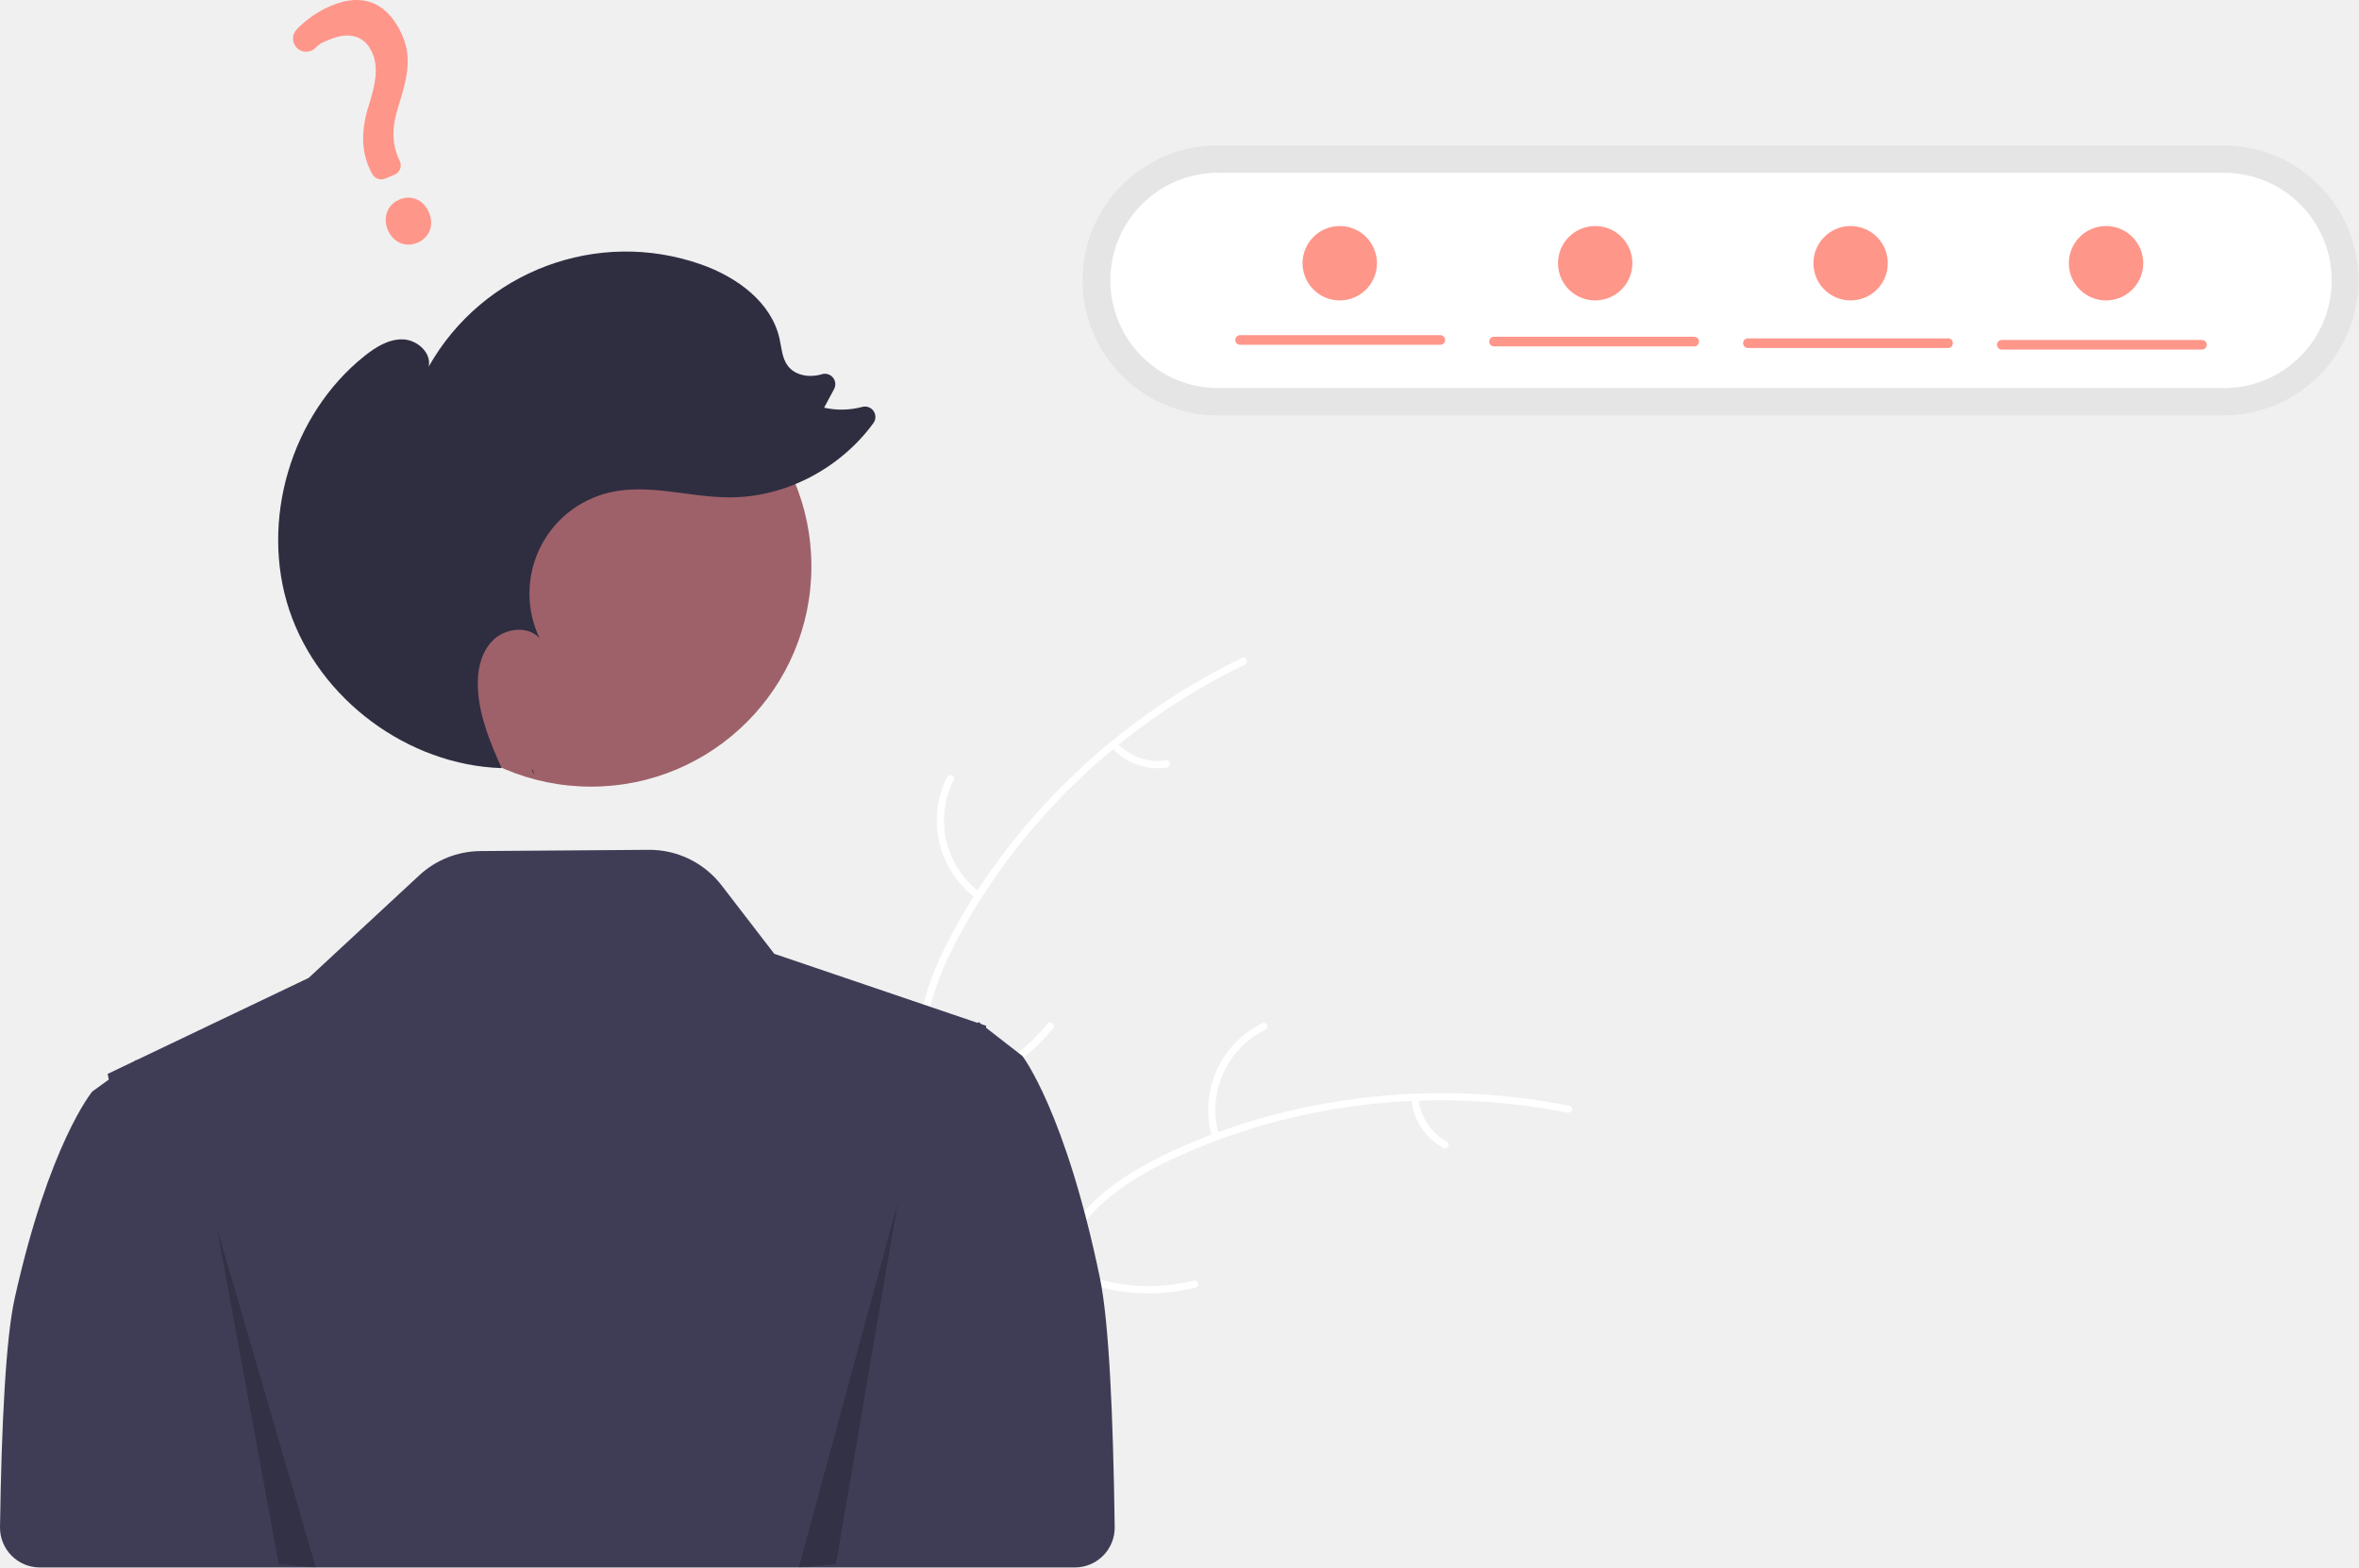
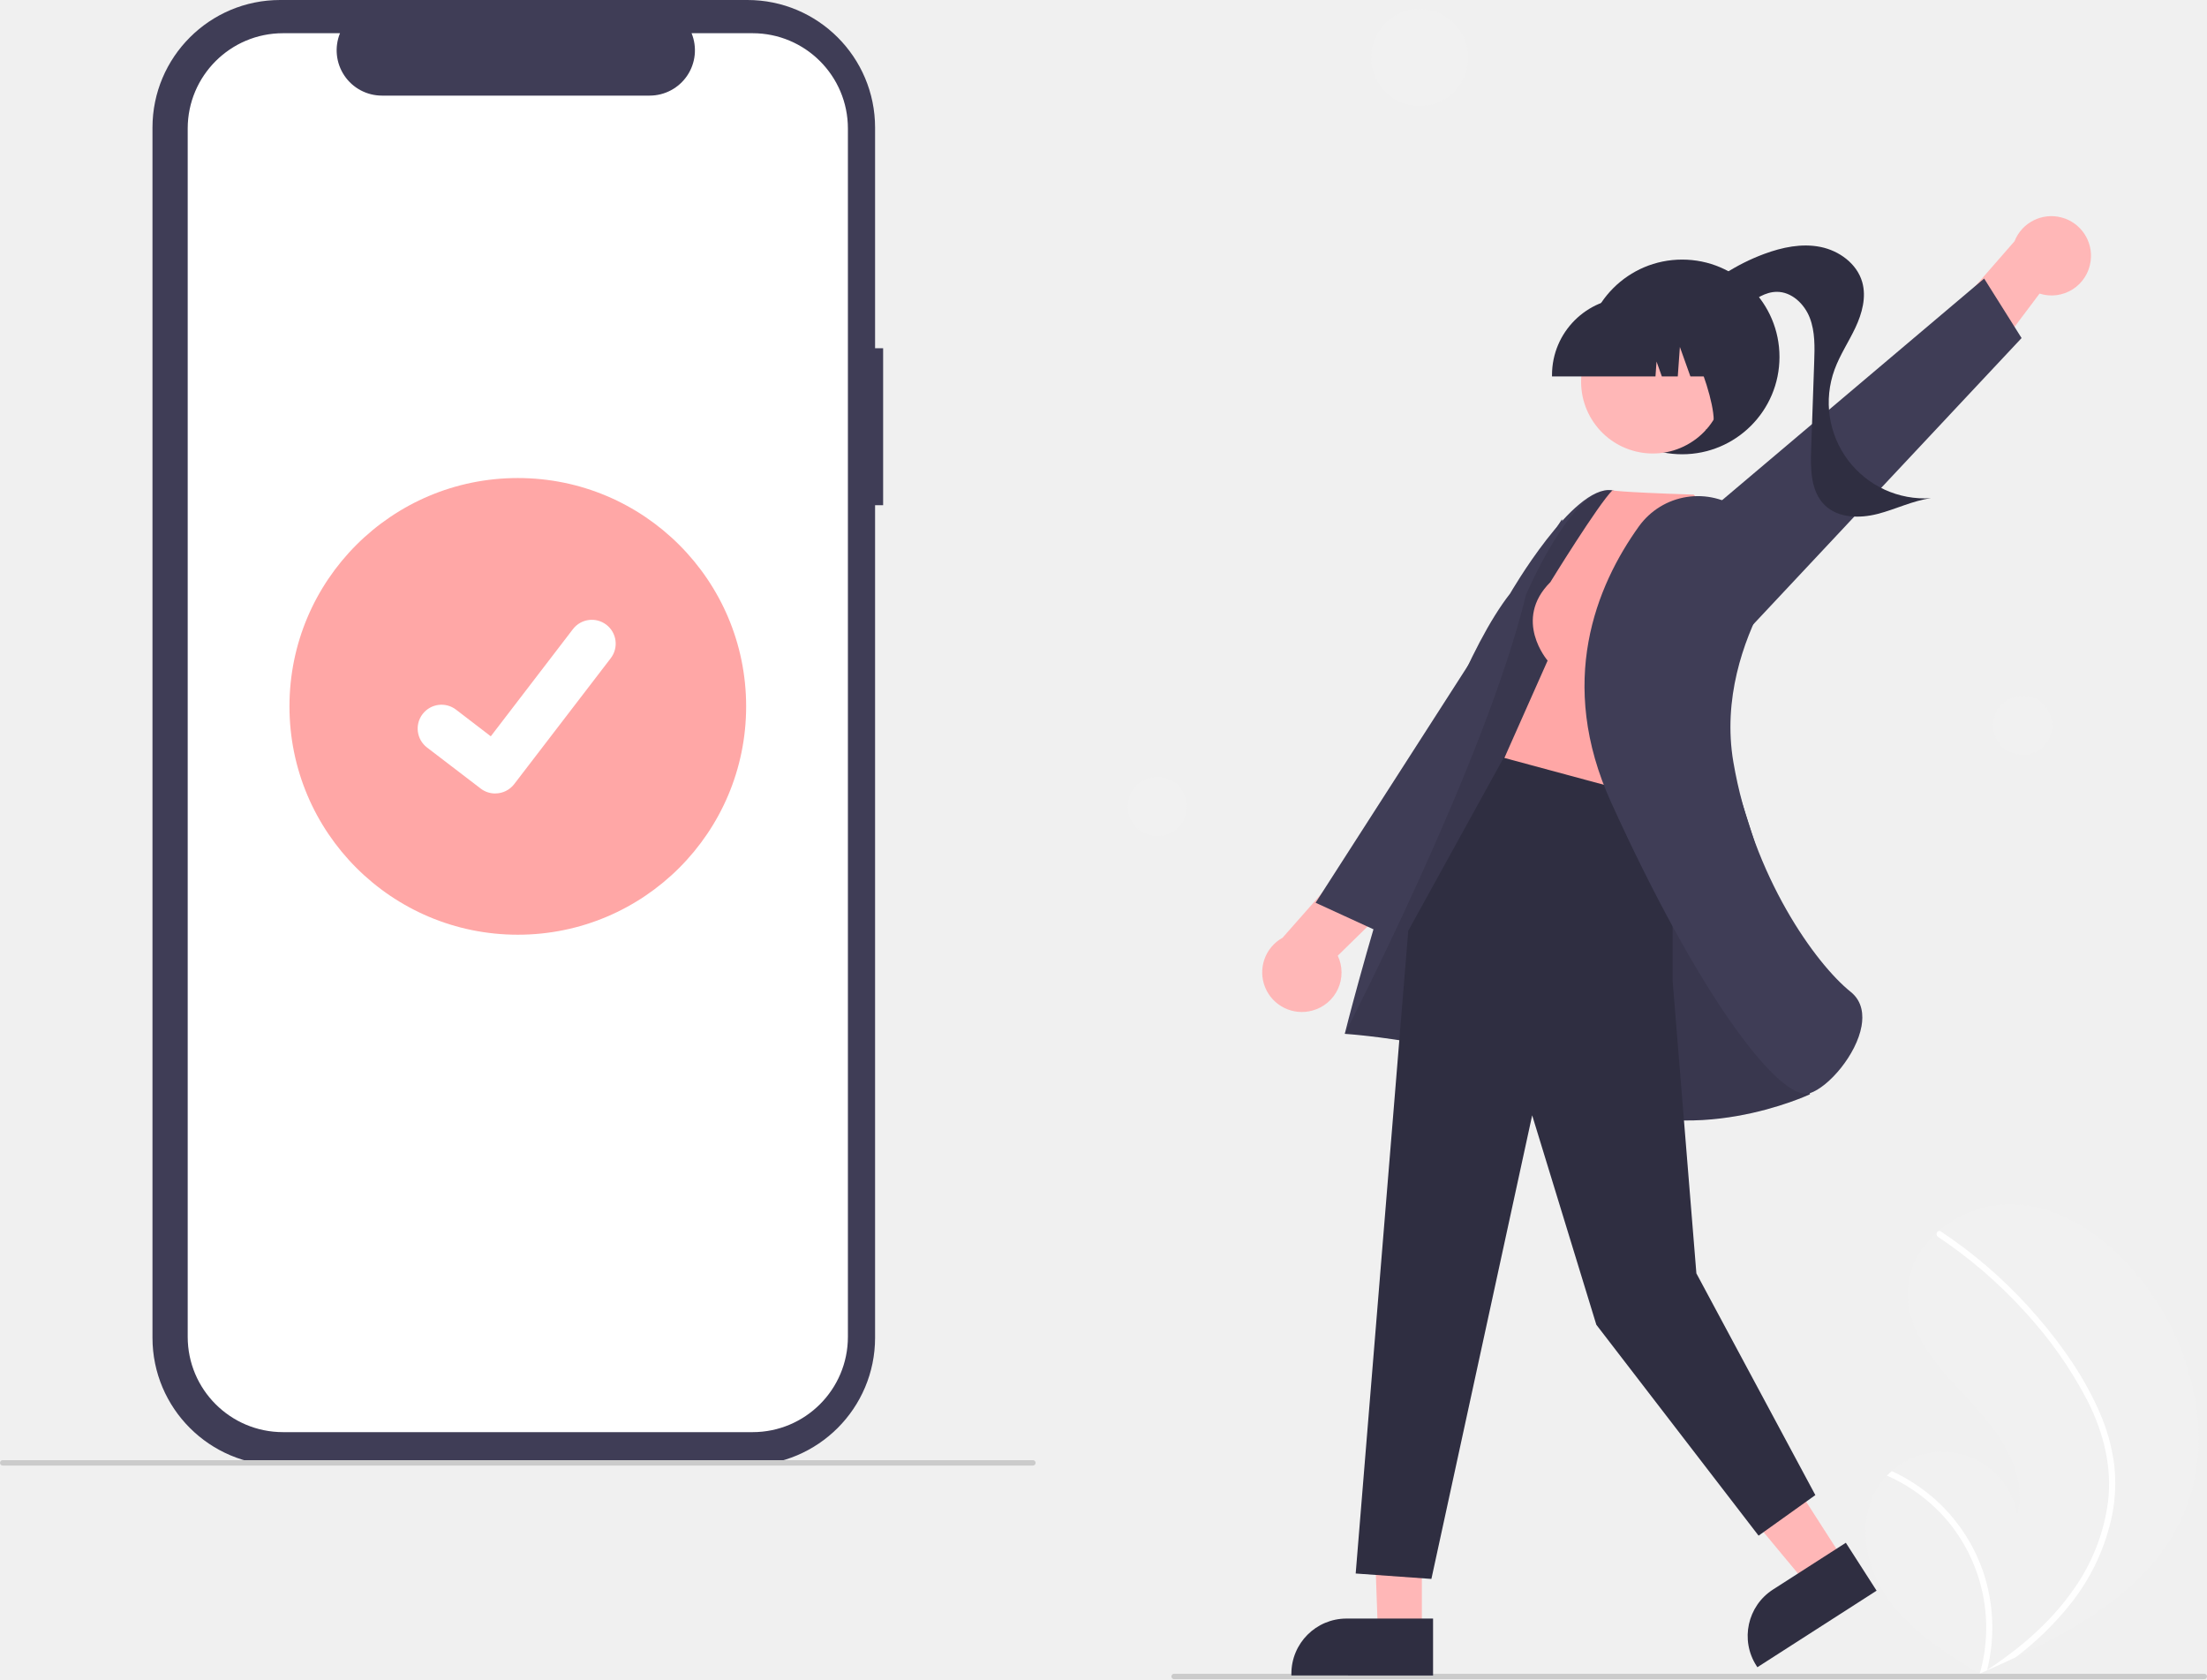
- <svg xmlns="http://www.w3.org/2000/svg" data-name="Layer 1" width="951.235" height="632.162" viewBox="0 0 951.235 632.162">
-   <path d="M465.591,496.884c32.599-57.345,94.782-101.377,160.608-97.135a303.919,303.919,0,0,0-79.931,192.744c-1.081,27.644.595,58.502-17.759,79.201-11.42,12.88-28.877,19.117-46.04,20.426-17.164,1.308-34.324-1.793-51.259-4.881l-4.108,1.261C425.537,622.556,432.992,554.23,465.591,496.884Z" transform="translate(-124.3823 -133.0693)" fill="#f0f0f0" />
-   <path d="M626.297,401.13C577.62,424.563,536.113,463.7,510.633,511.429c-5.509,10.319-10.199,21.266-12.244,32.841-2.047,11.58-.617,22.603,3.338,33.602,3.616,10.055,8.479,19.921,9.588,30.68,1.169,11.34-3.004,21.944-10.515,30.359-9.19,10.296-21.531,16.677-33.817,22.497-13.641,6.462-27.912,12.958-37.573,25.019-1.171,1.461-3.37-.441-2.201-1.9,16.809-20.983,45.583-24.928,65.536-41.831,9.31-7.887,16.3-18.628,15.859-31.214-.386-11.005-5.392-21.184-9.141-31.333-3.937-10.657-5.9-21.372-4.488-32.734,1.444-11.622,5.716-22.776,10.937-33.191,11.774-23.488,27.887-45.051,46.345-63.691a264.375,264.375,0,0,1,73.099-52.155c1.681-.809,2.612,1.947.942,2.751Z" transform="translate(-124.3823 -133.0693)" fill="#fff" />
-   <path d="M518.097,495.478a38.974,38.974,0,0,1-11.761-49.077c.851-1.666,3.48-.421,2.627,1.247a36.089,36.089,0,0,0,11.033,45.63c1.515,1.097-.393,3.291-1.9,2.201Z" transform="translate(-124.3823 -133.0693)" fill="#fff" />
-   <path d="M499.222,573.016A75.118,75.118,0,0,0,546.783,545.906c1.176-1.457,3.375.444,2.201,1.9A78.134,78.134,0,0,1,499.435,575.915c-1.855.266-2.058-2.635-.213-2.899Z" transform="translate(-124.3823 -133.0693)" fill="#fff" />
-   <path d="M574.907,432.685a22.061,22.061,0,0,0,19.718,7.03c1.851-.289,2.052,2.612.213,2.899a24.721,24.721,0,0,1-21.83-7.728,1.502,1.502,0,0,1-.151-2.05,1.461,1.461,0,0,1,2.05-.151Z" transform="translate(-124.3823 -133.0693)" fill="#fff" />
-   <path d="M757.173,580.652c-1.151.213-2.302.427-3.463.662a290.53,290.53,0,0,0-45.425,12.557c-1.149.4-2.308.823-3.443,1.255a306.284,306.284,0,0,0-96.329,58.622,297.44,297.44,0,0,0-31.2,32.695c-13.196,16.123-26.221,34.654-43.465,45.166a51.028,51.028,0,0,1-5.552,3.01l-99.338-41.204c-.179-.207-.368-.392-.548-.599l-4.041-1.464c.451-.636.932-1.287,1.383-1.923.26-.37.542-.731.802-1.102.18-.244.362-.488.511-.718.06-.081.121-.162.171-.221.149-.23.311-.429.451-.636q4.02-5.465,8.13-10.892c.009-.023.009-.023.041-.036,20.951-27.516,44.382-53.525,71.017-75.151.802-.65,1.611-1.324,2.458-1.955a283.824,283.824,0,0,1,38.364-25.951,250.912,250.912,0,0,1,22.758-11.253A208.652,208.652,0,0,1,633.669,545.389c43.431-4.033,87.669,5.869,120.98,33.154C755.5,579.241,756.331,579.931,757.173,580.652Z" transform="translate(-124.3823 -133.0693)" fill="#f0f0f0" />
-   <path d="M756.427,581.82c-52.975-10.597-109.678-4.339-158.759,18.43-10.611,4.923-20.947,10.84-29.549,18.85-8.606,8.014-14.101,17.676-17.565,28.839-3.167,10.205-5.224,21.011-10.816,30.269-5.895,9.758-15.61,15.712-26.674,17.909-13.537,2.688-27.232.352-40.545-2.397-14.782-3.053-30.088-6.459-45.063-2.646-1.814.462-2.425-2.381-.613-2.842,26.055-6.634,51.404,7.541,77.512,6.058,12.183-.692,24.23-5.06,31.455-15.374,6.318-9.019,8.449-20.16,11.566-30.521,3.273-10.879,8.157-20.616,16.124-28.838,8.151-8.41,18.277-14.744,28.715-19.916,23.542-11.665,49.39-19.181,75.35-22.951a264.375,264.375,0,0,1,89.766,2.367c1.83.366.913,3.127-.905,2.763Z" transform="translate(-124.3823 -133.0693)" fill="#fff" />
-   <path d="M613.231,592.008a38.974,38.974,0,0,1,20.158-46.266c1.682-.817,3.032,1.759,1.347,2.577a36.089,36.089,0,0,0-18.663,43.076c.549,1.788-2.296,2.391-2.842.613Z" transform="translate(-124.3823 -133.0693)" fill="#fff" />
-   <path d="M551.478,642.554a75.118,75.118,0,0,0,54.296,6.99c1.816-.456,2.427,2.387.613,2.842a78.135,78.135,0,0,1-56.485-7.388c-1.641-.905-.057-3.343,1.576-2.443Z" transform="translate(-124.3823 -133.0693)" fill="#fff" />
-   <path d="M696.396,576.075a22.061,22.061,0,0,0,11.511,17.484c1.652.884.066,3.321-1.576,2.443a24.721,24.721,0,0,1-12.777-19.314,1.502,1.502,0,0,1,1.114-1.728,1.461,1.461,0,0,1,1.728,1.114Z" transform="translate(-124.3823 -133.0693)" fill="#fff" />
-   <path d="M567.941,648.631c-13.912-67.267-31.302-89.694-31.302-89.694l-6.643-5.152-7.989-6.206.039-.798-1.895-.644-.445-.346-.729-.56-.117.126-.248.256-36.152-12.289-45.865-15.579L415.355,490.14a36.734,36.734,0,0,0-29.387-14.334l-67.829.502a36.734,36.734,0,0,0-24.71,9.801l-44.583,41.354-69.469,33.178-.117-.117-.729.521-10.734,5.132.443,2.306-6.643,4.794s-17.39,20.868-31.302,83.459c-3.539,15.926-5.281,50.09-5.91,92.188a16.069,16.069,0,0,0,16.062,16.307H511.494v-0H557.806a16.072,16.072,0,0,0,16.063-16.291C573.254,703.131,571.513,665.902,567.941,648.631Z" transform="translate(-124.3823 -133.0693)" fill="#3f3d56" />
-   <path d="M615.548,191.732a54.431,54.431,0,1,0,0,108.861H1021.187a54.431,54.431,0,0,0,0-108.861Z" transform="translate(-124.3823 -133.0693)" fill="#e5e5e5" />
-   <path d="M615.548,202.747a43.415,43.415,0,1,0,0,86.83H1021.187a43.415,43.415,0,0,0,0-86.83Z" transform="translate(-124.3823 -133.0693)" fill="#fff" />
-   <circle id="e096411a-cdc3-4e6d-bbd4-4630e1fee17e" data-name="ab6171fa-7d69-4734-b81c-8dff60f9761b" cx="238.323" cy="228.392" r="88.863" fill="#9e616a" />
-   <path d="M339.972,445.973q-.569-1.254-1.136-2.516c.146.005.29.026.435.029Z" transform="translate(-124.3823 -133.0693)" fill="#2f2e41" />
-   <path d="M271.371,276.64c4.494-3.585,9.747-6.884,15.494-6.699,5.746.185,11.573,5.375,10.383,11a91.318,91.318,0,0,1,109.895-41.208c14.282,5.039,28.287,15.119,31.568,29.904.842,3.795,1.023,7.957,3.393,11.039,2.988,3.886,8.705,4.765,13.412,3.398q.071-.021.141-.042a4.199,4.199,0,0,1,5.073,5.927l-4.041,7.537a32.383,32.383,0,0,0,15.428-.328,4.195,4.195,0,0,1,4.455,6.528c-13.325,18.294-35.586,30.108-58.303,29.969-16.146-.098-32.458-5.663-48.172-1.95a41.844,41.844,0,0,0-28.144,58.74c-4.827-5.28-14.159-4.03-19.097,1.147-4.938,5.177-6.216,12.904-5.719,20.041.761,10.916,5.038,21.201,9.546,31.212-37.801-1.19-73.555-27.707-85.59-63.572C229.008,343.267,241.674,300.33,271.371,276.64Z" transform="translate(-124.3823 -133.0693)" fill="#2f2e41" />
-   <polygon points="87.464 495.253 112.388 630.86 127.343 632.162 87.464 495.253" opacity="0.2" />
-   <polygon points="362.007 485.026 337.083 630.762 322.128 632.162 362.007 485.026" opacity="0.2" />
-   <path d="M292.629,231.001c-4.779,1.995-9.765-.191-11.857-5.2-2.123-5.085-.14-10.246,4.715-12.274,4.856-2.028,9.754.165,11.911,5.331C299.524,223.948,297.563,228.941,292.629,231.001Zm-9.154-27.482-3.8,1.587a4.099,4.099,0,0,1-5.206-1.909l-.188-.368c-4.088-7.373-4.557-16.335-1.384-26.621,2.939-9.227,4.16-15.717,1.705-21.596-2.838-6.797-8.899-8.927-16.628-5.842-2.998,1.252-3.952,1.232-6.311,3.572a5.416,5.416,0,0,1-3.921,1.593,5.235,5.235,0,0,1-3.747-1.643,5.348,5.348,0,0,1-.037-7.297,41.535,41.535,0,0,1,14.046-9.644c16.606-6.934,24.966,3.303,28.792,12.465,3.742,8.961,1.637,17.275-1.745,28.043-2.834,8.948-2.669,15.578.55,22.17a4.081,4.081,0,0,1-2.126,5.491Z" transform="translate(-124.3823 -133.0693)" fill="#ff968a" />
-   <path d="M705.149,272.122h-80.707a1.944,1.944,0,1,1,0-3.888h80.707a1.944,1.944,0,0,1,0,3.888Z" transform="translate(-124.3823 -133.0693)" fill="#ff968a" />
-   <path d="M807.53,272.77h-80.707a1.944,1.944,0,1,1,0-3.888h80.707a1.944,1.944,0,1,1,0,3.888Z" transform="translate(-124.3823 -133.0693)" fill="#ff968a" />
-   <path d="M909.912,273.418H829.205a1.944,1.944,0,0,1,0-3.888h80.707a1.944,1.944,0,1,1,0,3.888Z" transform="translate(-124.3823 -133.0693)" fill="#ff968a" />
-   <path d="M1012.294,274.066h-80.707a1.944,1.944,0,0,1,0-3.888h80.707a1.944,1.944,0,0,1,0,3.888Z" transform="translate(-124.3823 -133.0693)" fill="#ff968a" />
-   <circle cx="540.235" cy="106.162" r="15" fill="#ff968a" />
-   <circle cx="643.235" cy="106.162" r="15" fill="#ff968a" />
-   <circle cx="746.235" cy="106.162" r="15" fill="#ff968a" />
-   <circle cx="849.235" cy="106.162" r="15" fill="#ff968a" />
+ <svg xmlns="http://www.w3.org/2000/svg" data-name="Layer 1" width="816.215" height="621" viewBox="0 0 816.215 621">
+   <path d="M518.501,268.281h-2.978V186.711A47.211,47.211,0,0,0,468.313,139.5H295.495a47.211,47.211,0,0,0-47.211,47.211V634.212a47.211,47.211,0,0,0,47.211,47.211H468.312a47.211,47.211,0,0,0,47.211-47.211v-307.868h2.978Z" transform="translate(-191.8923 -139.5)" fill="#3f3d56" />
+   <path d="M470.217,151.783H447.659A16.75,16.75,0,0,1,432.15,174.859H333.145a16.75,16.75,0,0,1-15.508-23.076H296.567A35.256,35.256,0,0,0,261.311,187.039V633.884a35.256,35.256,0,0,0,35.256,35.256H470.217a35.256,35.256,0,0,0,35.256-35.256h0V187.039A35.256,35.256,0,0,0,470.217,151.783Z" transform="translate(-191.8923 -139.5)" fill="#fff" />
+   <path d="M573.892,681.5h-381a1,1,0,0,1,0-2h381a1,1,0,0,1,0,2Z" transform="translate(-191.8923 -139.5)" fill="#cbcbcb" />
+   <circle id="baf12095-0797-4180-a98d-6422936d747a" data-name="Ellipse 44" cx="191.5" cy="261.234" r="84.446" fill="#ffa7a6" />
+   <path id="b582f34e-fd02-4670-b1d8-d23f069ed737-156" data-name="Path 395" d="M375.024,432.947a8.758,8.758,0,0,1-5.269-1.751l-.094-.071-19.846-15.182a8.819,8.819,0,1,1,10.732-13.998l12.855,9.858L403.778,372.174a8.816,8.816,0,0,1,12.36-1.633l.003.002-.189.262.194-.262a8.826,8.826,0,0,1,1.631,12.362l-35.729,46.592a8.821,8.821,0,0,1-7.015,3.439Z" transform="translate(-191.8923 -139.5)" fill="#fff" />
+   <path d="M886.137,689.8a26.263,26.263,0,0,1,3.606-4.595c.565-.586,1.16-1.137,1.774-1.674a28.142,28.142,0,0,1,46.402,16.007c4.124-15.252-6.612-30.276-17.406-41.816-10.8-11.536-23.143-24.191-23.081-39.998.03-8.796,4.333-16.643,10.829-22.46.2-.176.401-.352.605-.522a41.071,41.071,0,0,1,28.288-9.858c19.199,1.028,35.963,13.932,47.605,29.238,18.739,24.627,26.95,59.197,13.832,87.231-11.539,24.656-36.149,39.298-61.265,51.069q-5.261,2.466-10.501,4.783c-.023.006-.048.023-.071.029-.168.074-.336.148-.494.224-.721.318-1.442.636-2.157.95l.331.216,1.033.669c-.358-.217-.712-.427-1.07-.644-.107-.066-.219-.127-.325-.193-12.336-7.402-24.843-15.232-33.365-26.788C881.867,719.67,878.313,702.484,886.137,689.8Z" transform="translate(-191.8923 -139.5)" fill="#f1f1f1" />
+   <path d="M968.44,661.936a69.818,69.818,0,0,1,5.376,19.53,60.624,60.624,0,0,1-.731,18.012,77.675,77.675,0,0,1-15.577,33.322,111.792,111.792,0,0,1-20.182,19.62q-5.26,2.466-10.501,4.783c-.023.006-.048.023-.072.029-.168.074-.336.148-.494.224-.721.318-1.442.636-2.157.95l.331.216,1.033.669c-.358-.217-.712-.427-1.07-.644-.106-.066-.219-.127-.325-.193a61.796,61.796,0,0,0-11.207-55.647A62.325,62.325,0,0,0,889.743,685.205c.564-.586,1.16-1.137,1.774-1.674a64.619,64.619,0,0,1,9.904,5.655,63.317,63.317,0,0,1,23.959,31.74,64.735,64.735,0,0,1,1.405,36.188c.619-.405,1.241-.82,1.845-1.234,11.492-7.75,22.083-17.057,30.061-28.471a72.261,72.261,0,0,0,12.822-32.585c1.529-12.834-1.682-25.454-7.412-36.905a151.257,151.257,0,0,0-23.696-33.67,171.872,171.872,0,0,0-31.776-27.322,1.236,1.236,0,0,1-.366-1.664,1.051,1.051,0,0,1,.605-.522.915.915,0,0,1,.78.158c1.44.961,2.868,1.931,4.279,2.929a173.822,173.822,0,0,1,31.765,29.016C954.721,637.4,962.94,649.126,968.44,661.936Z" transform="translate(-191.8923 -139.5)" fill="#fff" />
+   <circle id="ae2e9f9a-ed63-4994-961d-af4fbb6f5199" data-name="Ellipse 44" cx="525.042" cy="21.276" r="17.934" fill="#f1f1f1" />
+   <circle id="b777be60-18da-4893-88a8-55a275d98bc2" data-name="Ellipse 44" cx="748.042" cy="268.276" r="10.934" fill="#f1f1f1" />
+   <circle id="a703acd2-aa23-4bff-9a86-75b7d9a928c1" data-name="Ellipse 44" cx="428.042" cy="298.276" r="10.934" fill="#f1f1f1" />
+   <path d="M626.108,760.5h381a1,1,0,1,0,0-2h-381a1,1,0,0,0,0,2Z" transform="translate(-191.8923 -139.5)" fill="#cbcbcb" />
+   <path d="M965.062,236.135a14.652,14.652,0,0,0-28.137-7.426l-30.917,35.444,9.072,25.337,31.093-41.415A14.573,14.573,0,0,0,965.062,236.135Z" transform="translate(-191.8923 -139.5)" fill="#ffb7b7" />
+   <polygon points="645.013 234.549 747.642 125.02 733.799 103.012 605.076 211.876 645.013 234.549" fill="#3f3d56" />
+   <circle cx="622.108" cy="132" r="36" fill="#2f2e41" />
+   <path d="M816.894,251.163A75.485,75.485,0,0,1,844.357,233.404c6.639-2.459,13.865-3.979,20.805-2.582,6.941,1.397,13.504,6.198,15.44,13.008,1.583,5.568-.052,11.564-2.509,16.806-2.457,5.242-5.738,10.102-7.725,15.54a35.468,35.468,0,0,0,35.689,47.562c-6.819.914-13.105,4.119-19.771,5.825-6.666,1.706-14.533,1.59-19.486-3.185-5.241-5.052-5.346-13.267-5.093-20.542q.565-16.222,1.13-32.445c.192-5.515.356-11.208-1.633-16.356-1.989-5.148-6.716-9.656-12.235-9.609-4.183.035-7.885,2.569-11.239,5.068-3.354,2.499-6.905,5.165-11.071,5.536-4.166.372-8.923-2.711-8.611-6.882Z" transform="translate(-191.8923 -139.5)" fill="#2f2e41" />
+   <path d="M677.269,513.223a14.652,14.652,0,0,1-11.039-26.925l31.101-35.284,26.305,5.683-36.997,36.238a14.573,14.573,0,0,1-9.369,20.287Z" transform="translate(-191.8923 -139.5)" fill="#ffb7b7" />
+   <polygon points="587.698 247.405 510.183 344.705 486.555 333.857 577.665 192.012 587.698 247.405" fill="#3f3d56" />
+   <polygon points="525.848 541.211 507.374 540.921 509.596 603.887 525.845 603.887 525.848 541.211" fill="#ffb7b7" />
+   <path d="M721.882,738.082l-32.001-.001h-.001A20.395,20.395,0,0,0,669.486,758.474v.663l52.395.002Z" transform="translate(-191.8923 -139.5)" fill="#2f2e41" />
+   <polygon points="648.165 524.511 627.984 537.467 668.352 586.032 682.026 577.253 648.165 524.511" fill="#ffb7b7" />
+   <path d="M874.54,710.049,847.611,727.338l-.001.001a20.395,20.395,0,0,0-6.143,28.179l.358.558,44.091-28.307Z" transform="translate(-191.8923 -139.5)" fill="#2f2e41" />
+   <path d="M847.247,471.74s-44.84-148.927-59.25-150.94-37.628,38.213-37.628,38.213c-30.103,38.408-61.144,162.821-61.144,162.821s51.747,3.238,89.573,23.363,82.468-1.019,82.468-1.019Z" transform="translate(-191.8923 -139.5)" fill="#3f3d56" />
+   <path d="M847.247,471.74s-44.84-148.927-59.25-150.94-31.731,38.621-31.731,38.621c-15,62-67.041,162.413-67.041,162.413s51.747,3.238,89.573,23.363,82.468-1.019,82.468-1.019Z" transform="translate(-191.8923 -139.5)" opacity="0.1" style="isolation:isolate" />
+   <polygon points="618.567 287.682 618.567 362.517 627.374 470.921 671.374 552.921 650.374 567.921 590.374 489.921 566.643 412.472 529.374 583.921 501.374 581.921 520.82 344.21 557.721 277.3 618.567 287.682" fill="#2f2e41" />
+   <path d="M765.25,354.8c-14,14-1,29-1,29l-16,36,63,17,22.016-98.378-15-16c-30-1-30.016-1.622-30.016-1.622C782.994,325.944,765.25,354.8,765.25,354.8Z" transform="translate(-191.8923 -139.5)" fill="#ffa7a6" />
+   <path d="M835.803,328.23a26.884,26.884,0,0,0-37.777,5.913c-15.838,22.052-30.482,57.661-10.305,102.072,32.399,71.31,60.593,107.814,72.055,107.811a4.56,4.56,0,0,0,1.473-.231c7.055-2.394,17.256-14.332,19.103-24.853.661-3.766.504-9.011-4-12.612-12.936-10.346-36.158-42.562-43.402-84.964-4.003-23.43,3.76-44.772,10.978-58.55a26.879,26.879,0,0,0-7.777-34.329h0Z" transform="translate(-191.8923 -139.5)" fill="#3f3d56" />
+   <circle cx="803.14" cy="280.711" r="26.5" transform="translate(-228.1167 280.1343) rotate(-28.6632)" fill="#ffb7b7" />
+   <path d="M765.872,278.707h38.266l.393-5.494,1.962,5.494h5.892l.778-10.889,3.889,10.889h11.401v-.539a28.624,28.624,0,0,0-28.592-28.592h-5.395A28.624,28.624,0,0,0,765.872,278.168Z" transform="translate(-191.8923 -139.5)" fill="#2f2e41" />
+   <path d="M822.67,298.454,839,293.156V253.5H808.156l.764.762C819.544,264.873,831.36,302.519,822.67,298.454Z" transform="translate(-191.8923 -139.5)" fill="#2f2e41" />
</svg>
